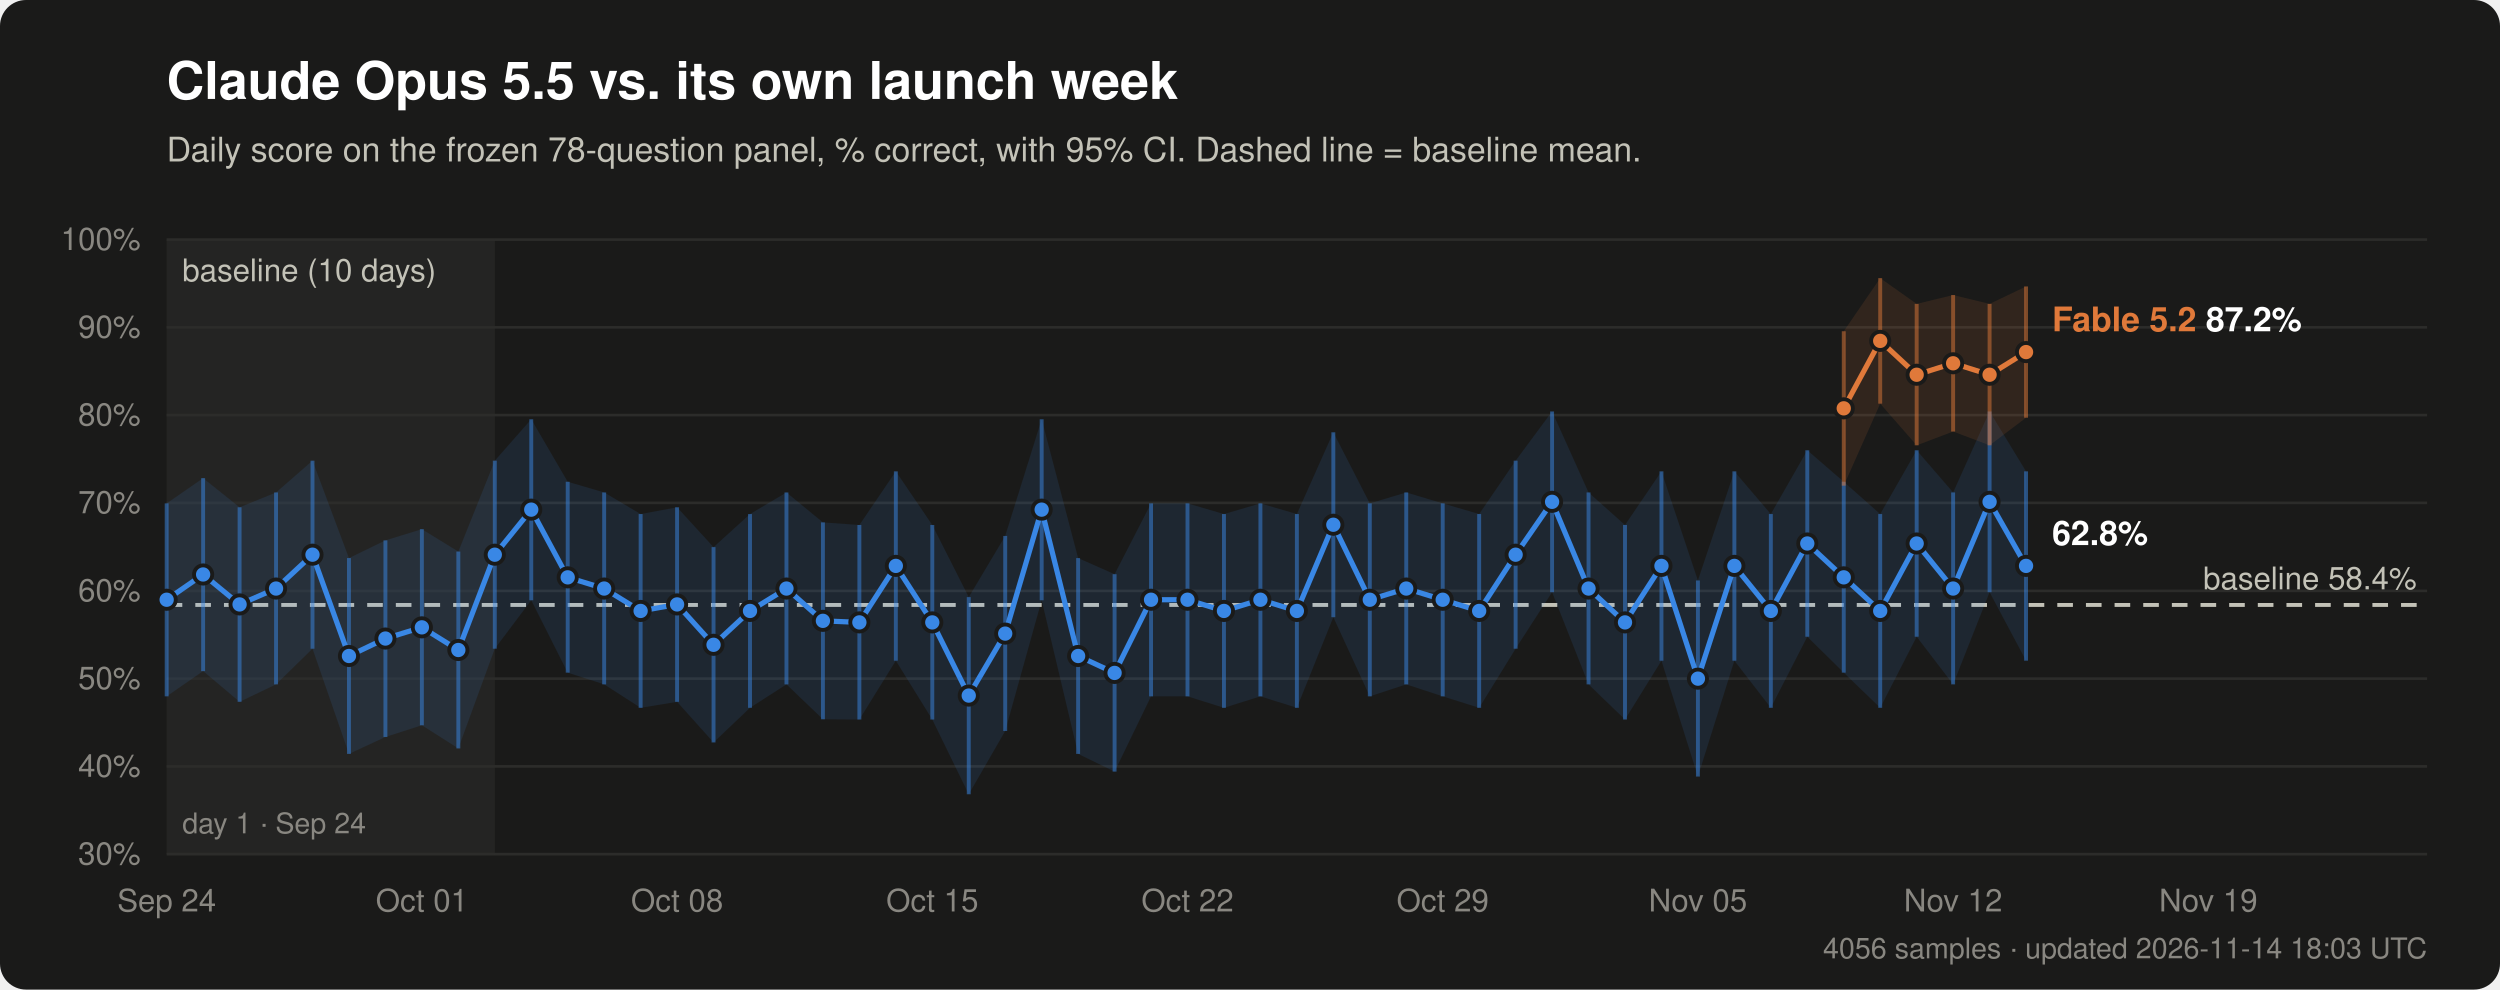
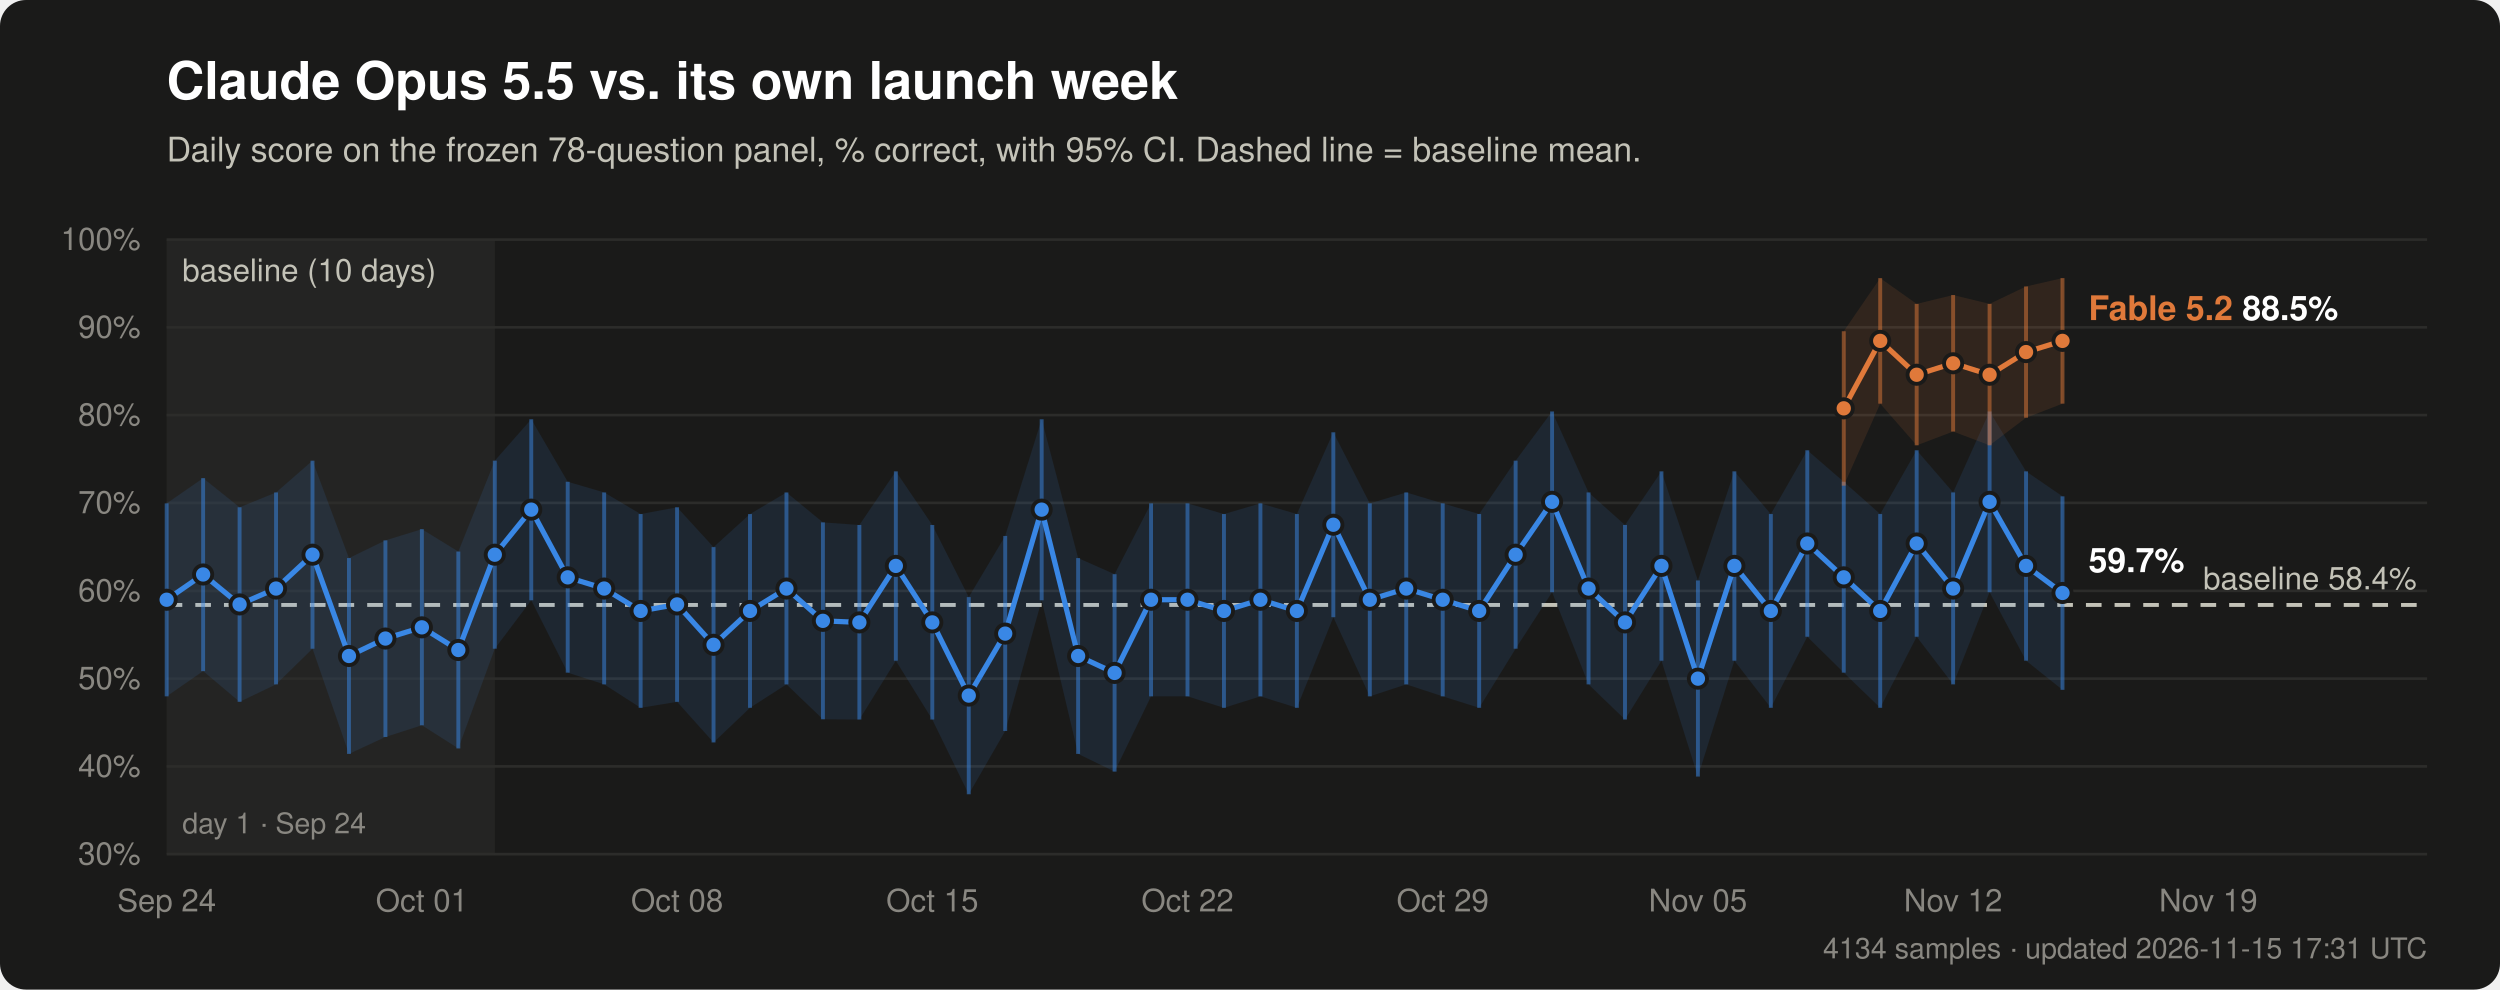
<svg xmlns="http://www.w3.org/2000/svg" width="960" height="380" viewBox="0 0 960 380" font-family="-apple-system, Segoe UI, Helvetica, Arial, sans-serif" role="img" aria-labelledby="t d">
  <rect width="960" height="380" rx="10" fill="#1a1a19" />
  <text x="64" y="38" fill="#ffffff" font-size="20" font-weight="600">Claude Opus 5.5 vs. its own launch week</text>
  <text x="64" y="62" fill="#c3c2b7" font-size="13">Daily score on the frozen 78-question panel, % correct, with 95% CI. Dashed line = baseline mean.</text>
  <line x1="64" y1="328.0" x2="932" y2="328.0" stroke="#2c2c2a" stroke-width="1" />
  <text x="54" y="332.0" text-anchor="end" fill="#898781" font-size="12">30%</text>
  <line x1="64" y1="294.3" x2="932" y2="294.3" stroke="#2c2c2a" stroke-width="1" />
  <text x="54" y="298.3" text-anchor="end" fill="#898781" font-size="12">40%</text>
  <line x1="64" y1="260.6" x2="932" y2="260.6" stroke="#2c2c2a" stroke-width="1" />
  <text x="54" y="264.6" text-anchor="end" fill="#898781" font-size="12">50%</text>
  <line x1="64" y1="226.9" x2="932" y2="226.9" stroke="#2c2c2a" stroke-width="1" />
  <text x="54" y="230.9" text-anchor="end" fill="#898781" font-size="12">60%</text>
  <line x1="64" y1="193.1" x2="932" y2="193.1" stroke="#2c2c2a" stroke-width="1" />
  <text x="54" y="197.1" text-anchor="end" fill="#898781" font-size="12">70%</text>
  <line x1="64" y1="159.4" x2="932" y2="159.4" stroke="#2c2c2a" stroke-width="1" />
  <text x="54" y="163.4" text-anchor="end" fill="#898781" font-size="12">80%</text>
  <line x1="64" y1="125.7" x2="932" y2="125.7" stroke="#2c2c2a" stroke-width="1" />
  <text x="54" y="129.7" text-anchor="end" fill="#898781" font-size="12">90%</text>
  <line x1="64" y1="92.0" x2="932" y2="92.0" stroke="#2c2c2a" stroke-width="1" />
  <text x="54" y="96.0" text-anchor="end" fill="#898781" font-size="12">100%</text>
  <rect x="64.0" y="92" width="126.0" height="236" fill="#2c2c2a" opacity="0.6" />
  <text x="70.0" y="108" fill="#c3c2b7" font-size="12">baseline (10 days)</text>
  <text x="70.0" y="320" fill="#898781" font-size="11">day 1 · Sep 24</text>
  <text x="64.0" y="350" text-anchor="middle" fill="#898781" font-size="12">Sep 24</text>
  <text x="162.0" y="350" text-anchor="middle" fill="#898781" font-size="12">Oct 01</text>
  <text x="260.0" y="350" text-anchor="middle" fill="#898781" font-size="12">Oct 08</text>
  <text x="358.0" y="350" text-anchor="middle" fill="#898781" font-size="12">Oct 15</text>
  <text x="456.0" y="350" text-anchor="middle" fill="#898781" font-size="12">Oct 22</text>
  <text x="554.0" y="350" text-anchor="middle" fill="#898781" font-size="12">Oct 29</text>
  <text x="652.0" y="350" text-anchor="middle" fill="#898781" font-size="12">Nov 05</text>
  <text x="750.0" y="350" text-anchor="middle" fill="#898781" font-size="12">Nov 12</text>
  <text x="848.0" y="350" text-anchor="middle" fill="#898781" font-size="12">Nov 19</text>
  <line x1="64" y1="232.3" x2="932" y2="232.3" stroke="#c3c2b7" stroke-width="1.5" stroke-dasharray="6 5" />
  <text x="928" y="226.3" text-anchor="end" fill="#c3c2b7" font-size="12">baseline 58.4%</text>
-   <path d="M64.0,193.3 L78.0,183.6 L92.0,194.8 L106.0,189.1 L120.0,176.9 L134.0,214.3 L148.0,207.5 L162.0,203.2 L176.0,211.8 L190.0,176.9 L204.0,161.0 L218.0,185.0 L232.0,189.1 L246.0,197.4 L260.0,194.8 L274.0,210.1 L288.0,197.4 L302.0,189.1 L316.0,200.6 L330.0,201.6 L344.0,181.0 L358.0,201.6 L372.0,229.3 L386.0,205.8 L400.0,161.0 L414.0,214.3 L428.0,220.5 L442.0,193.3 L456.0,193.3 L470.0,197.4 L484.0,193.3 L498.0,197.4 L512.0,166.0 L526.0,193.3 L540.0,189.1 L554.0,193.3 L568.0,197.4 L582.0,176.9 L596.0,158.0 L610.0,189.1 L624.0,201.6 L638.0,181.0 L652.0,222.9 L666.0,181.0 L680.0,197.4 L694.0,172.9 L708.0,185.0 L722.0,197.4 L736.0,172.9 L750.0,189.1 L764.0,158.0 L778.0,181.0 L778.0,253.7 L764.0,227.4 L750.0,262.8 L736.0,244.5 L722.0,271.8 L708.0,258.3 L694.0,244.5 L680.0,271.8 L666.0,253.7 L652.0,298.2 L638.0,253.7 L624.0,276.3 L610.0,262.8 L596.0,227.4 L582.0,249.1 L568.0,271.8 L554.0,267.4 L540.0,262.8 L526.0,267.4 L512.0,237.0 L498.0,271.8 L484.0,267.4 L470.0,271.8 L456.0,267.4 L442.0,267.4 L428.0,296.3 L414.0,289.5 L400.0,230.5 L386.0,280.7 L372.0,305.0 L358.0,276.3 L344.0,253.7 L330.0,276.3 L316.0,276.2 L302.0,262.8 L288.0,271.8 L274.0,285.1 L260.0,269.5 L246.0,271.8 L232.0,262.8 L218.0,258.3 L204.0,230.5 L190.0,249.1 L176.0,287.4 L162.0,278.5 L148.0,283.0 L134.0,289.5 L120.0,249.1 L106.0,262.8 L92.0,269.5 L78.0,257.7 L64.0,267.4 Z" fill="#3987e5" opacity="0.12" />
-   <path d="M64.0,230.3 L78.0,220.6 L92.0,232.1 L106.0,226.0 L120.0,213.0 L134.0,251.9 L148.0,245.2 L162.0,240.9 L176.0,249.6 L190.0,213.0 L204.0,195.7 L218.0,221.7 L232.0,226.0 L246.0,234.6 L260.0,232.1 L274.0,247.6 L288.0,234.6 L302.0,226.0 L316.0,238.4 L330.0,239.0 L344.0,217.3 L358.0,239.0 L372.0,267.1 L386.0,243.3 L400.0,195.7 L414.0,251.9 L428.0,258.4 L442.0,230.3 L456.0,230.3 L470.0,234.6 L484.0,230.3 L498.0,234.6 L512.0,201.5 L526.0,230.3 L540.0,226.0 L554.0,230.3 L568.0,234.6 L582.0,213.0 L596.0,192.7 L610.0,226.0 L624.0,239.0 L638.0,217.3 L652.0,260.6 L666.0,217.3 L680.0,234.6 L694.0,208.7 L708.0,221.7 L722.0,234.6 L736.0,208.7 L750.0,226.0 L764.0,192.7 L778.0,217.3" fill="none" stroke="#3987e5" stroke-width="2" stroke-linejoin="round" stroke-linecap="round" />
+   <path d="M64.0,193.3 L78.0,183.6 L92.0,194.8 L106.0,189.1 L120.0,176.9 L134.0,214.3 L148.0,207.5 L162.0,203.2 L176.0,211.8 L190.0,176.9 L204.0,161.0 L218.0,185.0 L232.0,189.1 L246.0,197.4 L260.0,194.8 L274.0,210.1 L288.0,197.4 L302.0,189.1 L316.0,200.6 L330.0,201.6 L344.0,181.0 L358.0,201.6 L372.0,229.3 L386.0,205.8 L400.0,161.0 L414.0,214.3 L428.0,220.5 L442.0,193.3 L456.0,193.3 L470.0,197.4 L484.0,193.3 L498.0,197.4 L512.0,166.0 L526.0,193.3 L540.0,189.1 L554.0,193.3 L568.0,197.4 L582.0,176.9 L596.0,158.0 L610.0,189.1 L624.0,201.6 L638.0,181.0 L652.0,222.9 L666.0,181.0 L680.0,197.4 L694.0,172.9 L708.0,185.0 L722.0,197.4 L736.0,172.9 L750.0,189.1 L764.0,158.0 L778.0,181.0 L792.0,190.6 L792.0,264.9 L778.0,253.7 L764.0,227.4 L750.0,262.8 L736.0,244.5 L722.0,271.8 L708.0,258.3 L694.0,244.5 L680.0,271.8 L666.0,253.7 L652.0,298.2 L638.0,253.7 L624.0,276.3 L610.0,262.8 L596.0,227.4 L582.0,249.1 L568.0,271.8 L554.0,267.4 L540.0,262.8 L526.0,267.4 L512.0,237.0 L498.0,271.8 L484.0,267.4 L470.0,271.8 L456.0,267.4 L442.0,267.4 L428.0,296.3 L414.0,289.5 L400.0,230.5 L386.0,280.7 L372.0,305.0 L358.0,276.3 L344.0,253.7 L330.0,276.3 L316.0,276.2 L302.0,262.8 L288.0,271.8 L274.0,285.1 L260.0,269.5 L246.0,271.8 L232.0,262.8 L218.0,258.3 L204.0,230.5 L190.0,249.1 L176.0,287.4 L162.0,278.5 L148.0,283.0 L134.0,289.5 L120.0,249.1 L106.0,262.8 L92.0,269.5 L78.0,257.7 L64.0,267.4 Z" fill="#3987e5" opacity="0.12" />
+   <path d="M64.0,230.3 L78.0,220.6 L92.0,232.1 L106.0,226.0 L120.0,213.0 L134.0,251.9 L148.0,245.2 L162.0,240.9 L176.0,249.6 L190.0,213.0 L204.0,195.7 L218.0,221.7 L232.0,226.0 L246.0,234.6 L260.0,232.1 L274.0,247.6 L288.0,234.6 L302.0,226.0 L316.0,238.4 L330.0,239.0 L344.0,217.3 L358.0,239.0 L372.0,267.1 L386.0,243.3 L400.0,195.7 L414.0,251.9 L428.0,258.4 L442.0,230.3 L456.0,230.3 L470.0,234.6 L484.0,230.3 L498.0,234.6 L512.0,201.5 L526.0,230.3 L540.0,226.0 L554.0,230.3 L568.0,234.6 L582.0,213.0 L596.0,192.7 L610.0,226.0 L624.0,239.0 L638.0,217.3 L652.0,260.6 L666.0,217.3 L680.0,234.6 L694.0,208.7 L708.0,221.7 L722.0,234.6 L736.0,208.7 L750.0,226.0 L764.0,192.7 L778.0,217.3 L792.0,227.7" fill="none" stroke="#3987e5" stroke-width="2" stroke-linejoin="round" stroke-linecap="round" />
  <line x1="64.0" y1="267.4" x2="64.0" y2="193.3" stroke="#3987e5" stroke-width="1.5" opacity="0.5" />
  <circle cx="64.0" cy="230.3" r="3.5" fill="#3987e5" stroke="#1a1a19" stroke-width="1.5" />
  <line x1="78.0" y1="257.7" x2="78.0" y2="183.6" stroke="#3987e5" stroke-width="1.5" opacity="0.5" />
  <circle cx="78.0" cy="220.6" r="3.5" fill="#3987e5" stroke="#1a1a19" stroke-width="1.5" />
  <line x1="92.0" y1="269.5" x2="92.0" y2="194.8" stroke="#3987e5" stroke-width="1.5" opacity="0.5" />
  <circle cx="92.0" cy="232.1" r="3.5" fill="#3987e5" stroke="#1a1a19" stroke-width="1.5" />
  <line x1="106.0" y1="262.8" x2="106.0" y2="189.1" stroke="#3987e5" stroke-width="1.5" opacity="0.5" />
  <circle cx="106.0" cy="226.0" r="3.5" fill="#3987e5" stroke="#1a1a19" stroke-width="1.5" />
  <line x1="120.0" y1="249.1" x2="120.0" y2="176.9" stroke="#3987e5" stroke-width="1.5" opacity="0.5" />
  <circle cx="120.0" cy="213.0" r="3.5" fill="#3987e5" stroke="#1a1a19" stroke-width="1.5" />
  <line x1="134.0" y1="289.5" x2="134.0" y2="214.3" stroke="#3987e5" stroke-width="1.5" opacity="0.5" />
  <circle cx="134.0" cy="251.9" r="3.5" fill="#3987e5" stroke="#1a1a19" stroke-width="1.5" />
  <line x1="148.0" y1="283.0" x2="148.0" y2="207.5" stroke="#3987e5" stroke-width="1.5" opacity="0.5" />
  <circle cx="148.0" cy="245.2" r="3.5" fill="#3987e5" stroke="#1a1a19" stroke-width="1.5" />
  <line x1="162.0" y1="278.5" x2="162.0" y2="203.2" stroke="#3987e5" stroke-width="1.5" opacity="0.5" />
  <circle cx="162.0" cy="240.9" r="3.5" fill="#3987e5" stroke="#1a1a19" stroke-width="1.5" />
  <line x1="176.0" y1="287.4" x2="176.0" y2="211.8" stroke="#3987e5" stroke-width="1.5" opacity="0.5" />
  <circle cx="176.0" cy="249.6" r="3.5" fill="#3987e5" stroke="#1a1a19" stroke-width="1.5" />
  <line x1="190.0" y1="249.1" x2="190.0" y2="176.9" stroke="#3987e5" stroke-width="1.5" opacity="0.5" />
  <circle cx="190.0" cy="213.0" r="3.5" fill="#3987e5" stroke="#1a1a19" stroke-width="1.5" />
  <line x1="204.0" y1="230.5" x2="204.0" y2="161.0" stroke="#3987e5" stroke-width="1.5" opacity="0.5" />
  <circle cx="204.0" cy="195.7" r="3.5" fill="#3987e5" stroke="#1a1a19" stroke-width="1.5" />
  <line x1="218.0" y1="258.3" x2="218.0" y2="185.0" stroke="#3987e5" stroke-width="1.5" opacity="0.5" />
  <circle cx="218.0" cy="221.7" r="3.5" fill="#3987e5" stroke="#1a1a19" stroke-width="1.5" />
  <line x1="232.0" y1="262.8" x2="232.0" y2="189.1" stroke="#3987e5" stroke-width="1.5" opacity="0.5" />
  <circle cx="232.0" cy="226.0" r="3.5" fill="#3987e5" stroke="#1a1a19" stroke-width="1.5" />
  <line x1="246.0" y1="271.8" x2="246.0" y2="197.4" stroke="#3987e5" stroke-width="1.5" opacity="0.5" />
  <circle cx="246.0" cy="234.6" r="3.5" fill="#3987e5" stroke="#1a1a19" stroke-width="1.5" />
  <line x1="260.0" y1="269.5" x2="260.0" y2="194.8" stroke="#3987e5" stroke-width="1.5" opacity="0.5" />
  <circle cx="260.0" cy="232.1" r="3.5" fill="#3987e5" stroke="#1a1a19" stroke-width="1.5" />
  <line x1="274.0" y1="285.1" x2="274.0" y2="210.1" stroke="#3987e5" stroke-width="1.5" opacity="0.5" />
  <circle cx="274.0" cy="247.6" r="3.5" fill="#3987e5" stroke="#1a1a19" stroke-width="1.5" />
  <line x1="288.0" y1="271.8" x2="288.0" y2="197.4" stroke="#3987e5" stroke-width="1.5" opacity="0.5" />
  <circle cx="288.0" cy="234.6" r="3.5" fill="#3987e5" stroke="#1a1a19" stroke-width="1.5" />
  <line x1="302.0" y1="262.8" x2="302.0" y2="189.1" stroke="#3987e5" stroke-width="1.5" opacity="0.5" />
  <circle cx="302.0" cy="226.0" r="3.5" fill="#3987e5" stroke="#1a1a19" stroke-width="1.5" />
  <line x1="316.0" y1="276.2" x2="316.0" y2="200.6" stroke="#3987e5" stroke-width="1.5" opacity="0.5" />
  <circle cx="316.0" cy="238.4" r="3.5" fill="#3987e5" stroke="#1a1a19" stroke-width="1.5" />
  <line x1="330.0" y1="276.3" x2="330.0" y2="201.6" stroke="#3987e5" stroke-width="1.5" opacity="0.5" />
  <circle cx="330.0" cy="239.0" r="3.5" fill="#3987e5" stroke="#1a1a19" stroke-width="1.5" />
  <line x1="344.0" y1="253.7" x2="344.0" y2="181.0" stroke="#3987e5" stroke-width="1.5" opacity="0.5" />
  <circle cx="344.0" cy="217.3" r="3.5" fill="#3987e5" stroke="#1a1a19" stroke-width="1.5" />
  <line x1="358.0" y1="276.3" x2="358.0" y2="201.6" stroke="#3987e5" stroke-width="1.5" opacity="0.5" />
  <circle cx="358.0" cy="239.0" r="3.5" fill="#3987e5" stroke="#1a1a19" stroke-width="1.5" />
  <line x1="372.0" y1="305.0" x2="372.0" y2="229.3" stroke="#3987e5" stroke-width="1.5" opacity="0.5" />
  <circle cx="372.0" cy="267.1" r="3.5" fill="#3987e5" stroke="#1a1a19" stroke-width="1.5" />
  <line x1="386.0" y1="280.7" x2="386.0" y2="205.8" stroke="#3987e5" stroke-width="1.5" opacity="0.5" />
  <circle cx="386.0" cy="243.3" r="3.5" fill="#3987e5" stroke="#1a1a19" stroke-width="1.5" />
  <line x1="400.0" y1="230.5" x2="400.0" y2="161.0" stroke="#3987e5" stroke-width="1.5" opacity="0.5" />
  <circle cx="400.0" cy="195.7" r="3.5" fill="#3987e5" stroke="#1a1a19" stroke-width="1.5" />
  <line x1="414.0" y1="289.5" x2="414.0" y2="214.3" stroke="#3987e5" stroke-width="1.5" opacity="0.5" />
  <circle cx="414.0" cy="251.9" r="3.5" fill="#3987e5" stroke="#1a1a19" stroke-width="1.5" />
  <line x1="428.0" y1="296.3" x2="428.0" y2="220.5" stroke="#3987e5" stroke-width="1.5" opacity="0.5" />
  <circle cx="428.0" cy="258.4" r="3.5" fill="#3987e5" stroke="#1a1a19" stroke-width="1.5" />
  <line x1="442.0" y1="267.4" x2="442.0" y2="193.3" stroke="#3987e5" stroke-width="1.5" opacity="0.5" />
  <circle cx="442.0" cy="230.3" r="3.5" fill="#3987e5" stroke="#1a1a19" stroke-width="1.5" />
  <line x1="456.0" y1="267.4" x2="456.0" y2="193.3" stroke="#3987e5" stroke-width="1.5" opacity="0.5" />
  <circle cx="456.0" cy="230.3" r="3.5" fill="#3987e5" stroke="#1a1a19" stroke-width="1.5" />
  <line x1="470.0" y1="271.8" x2="470.0" y2="197.4" stroke="#3987e5" stroke-width="1.5" opacity="0.5" />
  <circle cx="470.0" cy="234.6" r="3.5" fill="#3987e5" stroke="#1a1a19" stroke-width="1.5" />
  <line x1="484.0" y1="267.4" x2="484.0" y2="193.3" stroke="#3987e5" stroke-width="1.5" opacity="0.5" />
  <circle cx="484.0" cy="230.3" r="3.5" fill="#3987e5" stroke="#1a1a19" stroke-width="1.5" />
  <line x1="498.0" y1="271.8" x2="498.0" y2="197.4" stroke="#3987e5" stroke-width="1.5" opacity="0.5" />
  <circle cx="498.0" cy="234.6" r="3.5" fill="#3987e5" stroke="#1a1a19" stroke-width="1.5" />
  <line x1="512.0" y1="237.0" x2="512.0" y2="166.0" stroke="#3987e5" stroke-width="1.5" opacity="0.5" />
  <circle cx="512.0" cy="201.5" r="3.5" fill="#3987e5" stroke="#1a1a19" stroke-width="1.5" />
  <line x1="526.0" y1="267.4" x2="526.0" y2="193.3" stroke="#3987e5" stroke-width="1.5" opacity="0.5" />
  <circle cx="526.0" cy="230.3" r="3.5" fill="#3987e5" stroke="#1a1a19" stroke-width="1.5" />
  <line x1="540.0" y1="262.8" x2="540.0" y2="189.1" stroke="#3987e5" stroke-width="1.5" opacity="0.5" />
  <circle cx="540.0" cy="226.0" r="3.5" fill="#3987e5" stroke="#1a1a19" stroke-width="1.5" />
  <line x1="554.0" y1="267.4" x2="554.0" y2="193.3" stroke="#3987e5" stroke-width="1.5" opacity="0.5" />
  <circle cx="554.0" cy="230.3" r="3.5" fill="#3987e5" stroke="#1a1a19" stroke-width="1.5" />
  <line x1="568.0" y1="271.8" x2="568.0" y2="197.4" stroke="#3987e5" stroke-width="1.5" opacity="0.5" />
  <circle cx="568.0" cy="234.6" r="3.5" fill="#3987e5" stroke="#1a1a19" stroke-width="1.5" />
  <line x1="582.0" y1="249.1" x2="582.0" y2="176.9" stroke="#3987e5" stroke-width="1.5" opacity="0.5" />
  <circle cx="582.0" cy="213.0" r="3.5" fill="#3987e5" stroke="#1a1a19" stroke-width="1.5" />
  <line x1="596.0" y1="227.4" x2="596.0" y2="158.0" stroke="#3987e5" stroke-width="1.5" opacity="0.5" />
  <circle cx="596.0" cy="192.7" r="3.5" fill="#3987e5" stroke="#1a1a19" stroke-width="1.5" />
  <line x1="610.0" y1="262.8" x2="610.0" y2="189.1" stroke="#3987e5" stroke-width="1.5" opacity="0.5" />
  <circle cx="610.0" cy="226.0" r="3.5" fill="#3987e5" stroke="#1a1a19" stroke-width="1.5" />
  <line x1="624.0" y1="276.3" x2="624.0" y2="201.6" stroke="#3987e5" stroke-width="1.5" opacity="0.5" />
  <circle cx="624.0" cy="239.0" r="3.5" fill="#3987e5" stroke="#1a1a19" stroke-width="1.5" />
  <line x1="638.0" y1="253.7" x2="638.0" y2="181.0" stroke="#3987e5" stroke-width="1.5" opacity="0.5" />
  <circle cx="638.0" cy="217.3" r="3.5" fill="#3987e5" stroke="#1a1a19" stroke-width="1.5" />
  <line x1="652.0" y1="298.2" x2="652.0" y2="222.9" stroke="#3987e5" stroke-width="1.5" opacity="0.5" />
  <circle cx="652.0" cy="260.6" r="3.5" fill="#3987e5" stroke="#1a1a19" stroke-width="1.5" />
  <line x1="666.0" y1="253.7" x2="666.0" y2="181.0" stroke="#3987e5" stroke-width="1.5" opacity="0.5" />
  <circle cx="666.0" cy="217.3" r="3.5" fill="#3987e5" stroke="#1a1a19" stroke-width="1.5" />
  <line x1="680.0" y1="271.8" x2="680.0" y2="197.4" stroke="#3987e5" stroke-width="1.5" opacity="0.5" />
  <circle cx="680.0" cy="234.6" r="3.5" fill="#3987e5" stroke="#1a1a19" stroke-width="1.5" />
  <line x1="694.0" y1="244.5" x2="694.0" y2="172.9" stroke="#3987e5" stroke-width="1.5" opacity="0.5" />
  <circle cx="694.0" cy="208.7" r="3.5" fill="#3987e5" stroke="#1a1a19" stroke-width="1.5" />
  <line x1="708.0" y1="258.3" x2="708.0" y2="185.0" stroke="#3987e5" stroke-width="1.5" opacity="0.5" />
  <circle cx="708.0" cy="221.7" r="3.5" fill="#3987e5" stroke="#1a1a19" stroke-width="1.5" />
  <line x1="722.0" y1="271.8" x2="722.0" y2="197.4" stroke="#3987e5" stroke-width="1.5" opacity="0.5" />
  <circle cx="722.0" cy="234.6" r="3.5" fill="#3987e5" stroke="#1a1a19" stroke-width="1.5" />
  <line x1="736.0" y1="244.5" x2="736.0" y2="172.9" stroke="#3987e5" stroke-width="1.5" opacity="0.5" />
  <circle cx="736.0" cy="208.7" r="3.5" fill="#3987e5" stroke="#1a1a19" stroke-width="1.5" />
  <line x1="750.0" y1="262.8" x2="750.0" y2="189.1" stroke="#3987e5" stroke-width="1.5" opacity="0.5" />
  <circle cx="750.0" cy="226.0" r="3.5" fill="#3987e5" stroke="#1a1a19" stroke-width="1.5" />
  <line x1="764.0" y1="227.4" x2="764.0" y2="158.0" stroke="#3987e5" stroke-width="1.5" opacity="0.5" />
  <circle cx="764.0" cy="192.7" r="3.5" fill="#3987e5" stroke="#1a1a19" stroke-width="1.5" />
  <line x1="778.0" y1="253.7" x2="778.0" y2="181.0" stroke="#3987e5" stroke-width="1.5" opacity="0.5" />
  <circle cx="778.0" cy="217.3" r="3.5" fill="#3987e5" stroke="#1a1a19" stroke-width="1.5" />
-   <text x="788.0" y="209.3" fill="#ffffff" font-size="13" font-weight="600">62.8%</text>
+   <line x1="792.0" y1="264.9" x2="792.0" y2="190.6" stroke="#3987e5" stroke-width="1.5" opacity="0.5" />
+   <circle cx="792.0" cy="227.7" r="3.5" fill="#3987e5" stroke="#1a1a19" stroke-width="1.5" />
+   <text x="802.0" y="219.7" fill="#ffffff" font-size="13" font-weight="600">59.7%</text>
  <clipPath id="plotarea-dark">
    <rect x="64" y="92" width="868" height="236" />
  </clipPath>
  <g clip-path="url(#plotarea-dark)">
-     <path d="M708.0,127.2 L722.0,106.8 L736.0,116.7 L750.0,113.3 L764.0,116.7 L778.0,110.0 L778.0,160.4 L764.0,171.0 L750.0,165.7 L736.0,171.0 L722.0,155.0 L708.0,186.5 Z" fill="#e0793a" opacity="0.12" />
-     <path d="M708.0,156.8 L722.0,130.9 L736.0,143.9 L750.0,139.5 L764.0,143.9 L778.0,135.2" fill="none" stroke="#e0793a" stroke-width="2" stroke-linejoin="round" stroke-linecap="round" />
+     <path d="M708.0,127.2 L722.0,106.8 L736.0,116.7 L750.0,113.3 L764.0,116.7 L778.0,110.0 L792.0,106.8 L792.0,155.0 L778.0,160.4 L764.0,171.0 L750.0,165.7 L736.0,171.0 L722.0,155.0 L708.0,186.5 Z" fill="#e0793a" opacity="0.12" />
+     <path d="M708.0,156.8 L722.0,130.9 L736.0,143.9 L750.0,139.5 L764.0,143.9 L778.0,135.2 L792.0,130.9" fill="none" stroke="#e0793a" stroke-width="2" stroke-linejoin="round" stroke-linecap="round" />
    <line x1="708.0" y1="186.5" x2="708.0" y2="127.2" stroke="#e0793a" stroke-width="1.5" opacity="0.5" />
    <circle cx="708.0" cy="156.8" r="3.5" fill="#e0793a" stroke="#1a1a19" stroke-width="1.5" />
    <line x1="722.0" y1="155.0" x2="722.0" y2="106.8" stroke="#e0793a" stroke-width="1.5" opacity="0.5" />
    <circle cx="722.0" cy="130.9" r="3.5" fill="#e0793a" stroke="#1a1a19" stroke-width="1.5" />
    <line x1="736.0" y1="171.0" x2="736.0" y2="116.7" stroke="#e0793a" stroke-width="1.5" opacity="0.5" />
    <circle cx="736.0" cy="143.9" r="3.5" fill="#e0793a" stroke="#1a1a19" stroke-width="1.5" />
    <line x1="750.0" y1="165.7" x2="750.0" y2="113.3" stroke="#e0793a" stroke-width="1.5" opacity="0.5" />
    <circle cx="750.0" cy="139.5" r="3.5" fill="#e0793a" stroke="#1a1a19" stroke-width="1.5" />
    <line x1="764.0" y1="171.0" x2="764.0" y2="116.7" stroke="#e0793a" stroke-width="1.5" opacity="0.5" />
    <circle cx="764.0" cy="143.9" r="3.5" fill="#e0793a" stroke="#1a1a19" stroke-width="1.5" />
    <line x1="778.0" y1="160.4" x2="778.0" y2="110.0" stroke="#e0793a" stroke-width="1.5" opacity="0.5" />
    <circle cx="778.0" cy="135.2" r="3.5" fill="#e0793a" stroke="#1a1a19" stroke-width="1.5" />
+     <line x1="792.0" y1="155.0" x2="792.0" y2="106.8" stroke="#e0793a" stroke-width="1.5" opacity="0.5" />
+     <circle cx="792.0" cy="130.9" r="3.5" fill="#e0793a" stroke="#1a1a19" stroke-width="1.5" />
  </g>
-   <text x="788.0" y="127.2" text-anchor="start" fill="#ffffff" font-size="13" font-weight="600">
-     <tspan fill="#e0793a">Fable 5.2</tspan> 87.2%</text>
-   <text x="932" y="368" text-anchor="end" fill="#898781" font-size="11">4056 samples · updated 2026-11-14 18:03 UTC</text>
+   <text x="802.0" y="122.9" text-anchor="start" fill="#ffffff" font-size="13" font-weight="600">
+     <tspan fill="#e0793a">Fable 5.2</tspan> 88.5%</text>
+   <text x="932" y="368" text-anchor="end" fill="#898781" font-size="11">4134 samples · updated 2026-11-15 17:31 UTC</text>
</svg>
